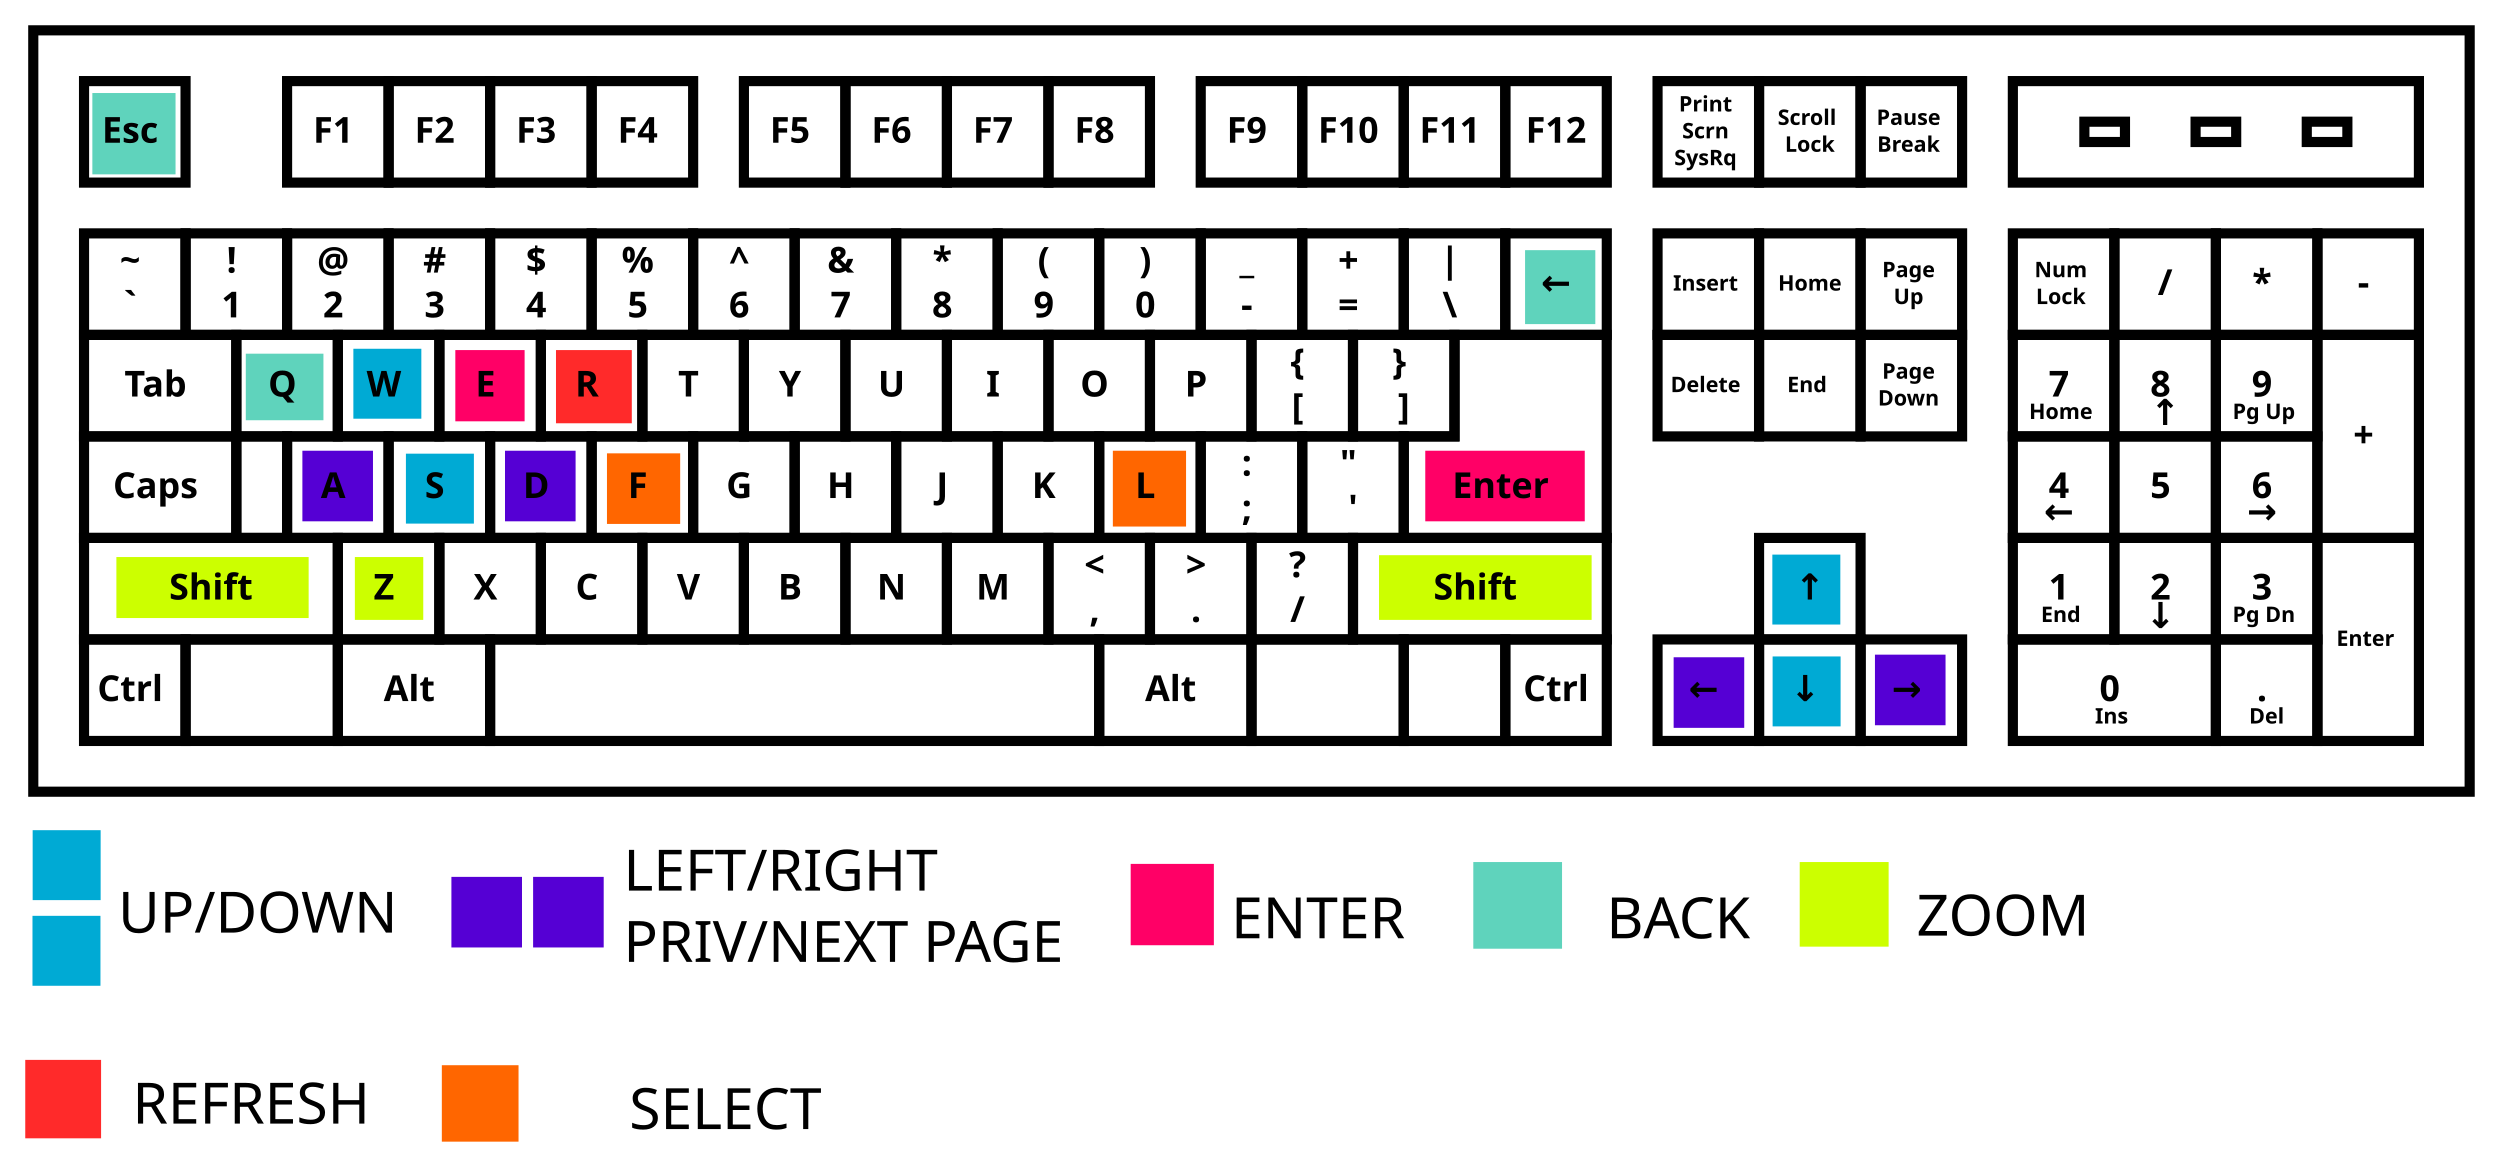
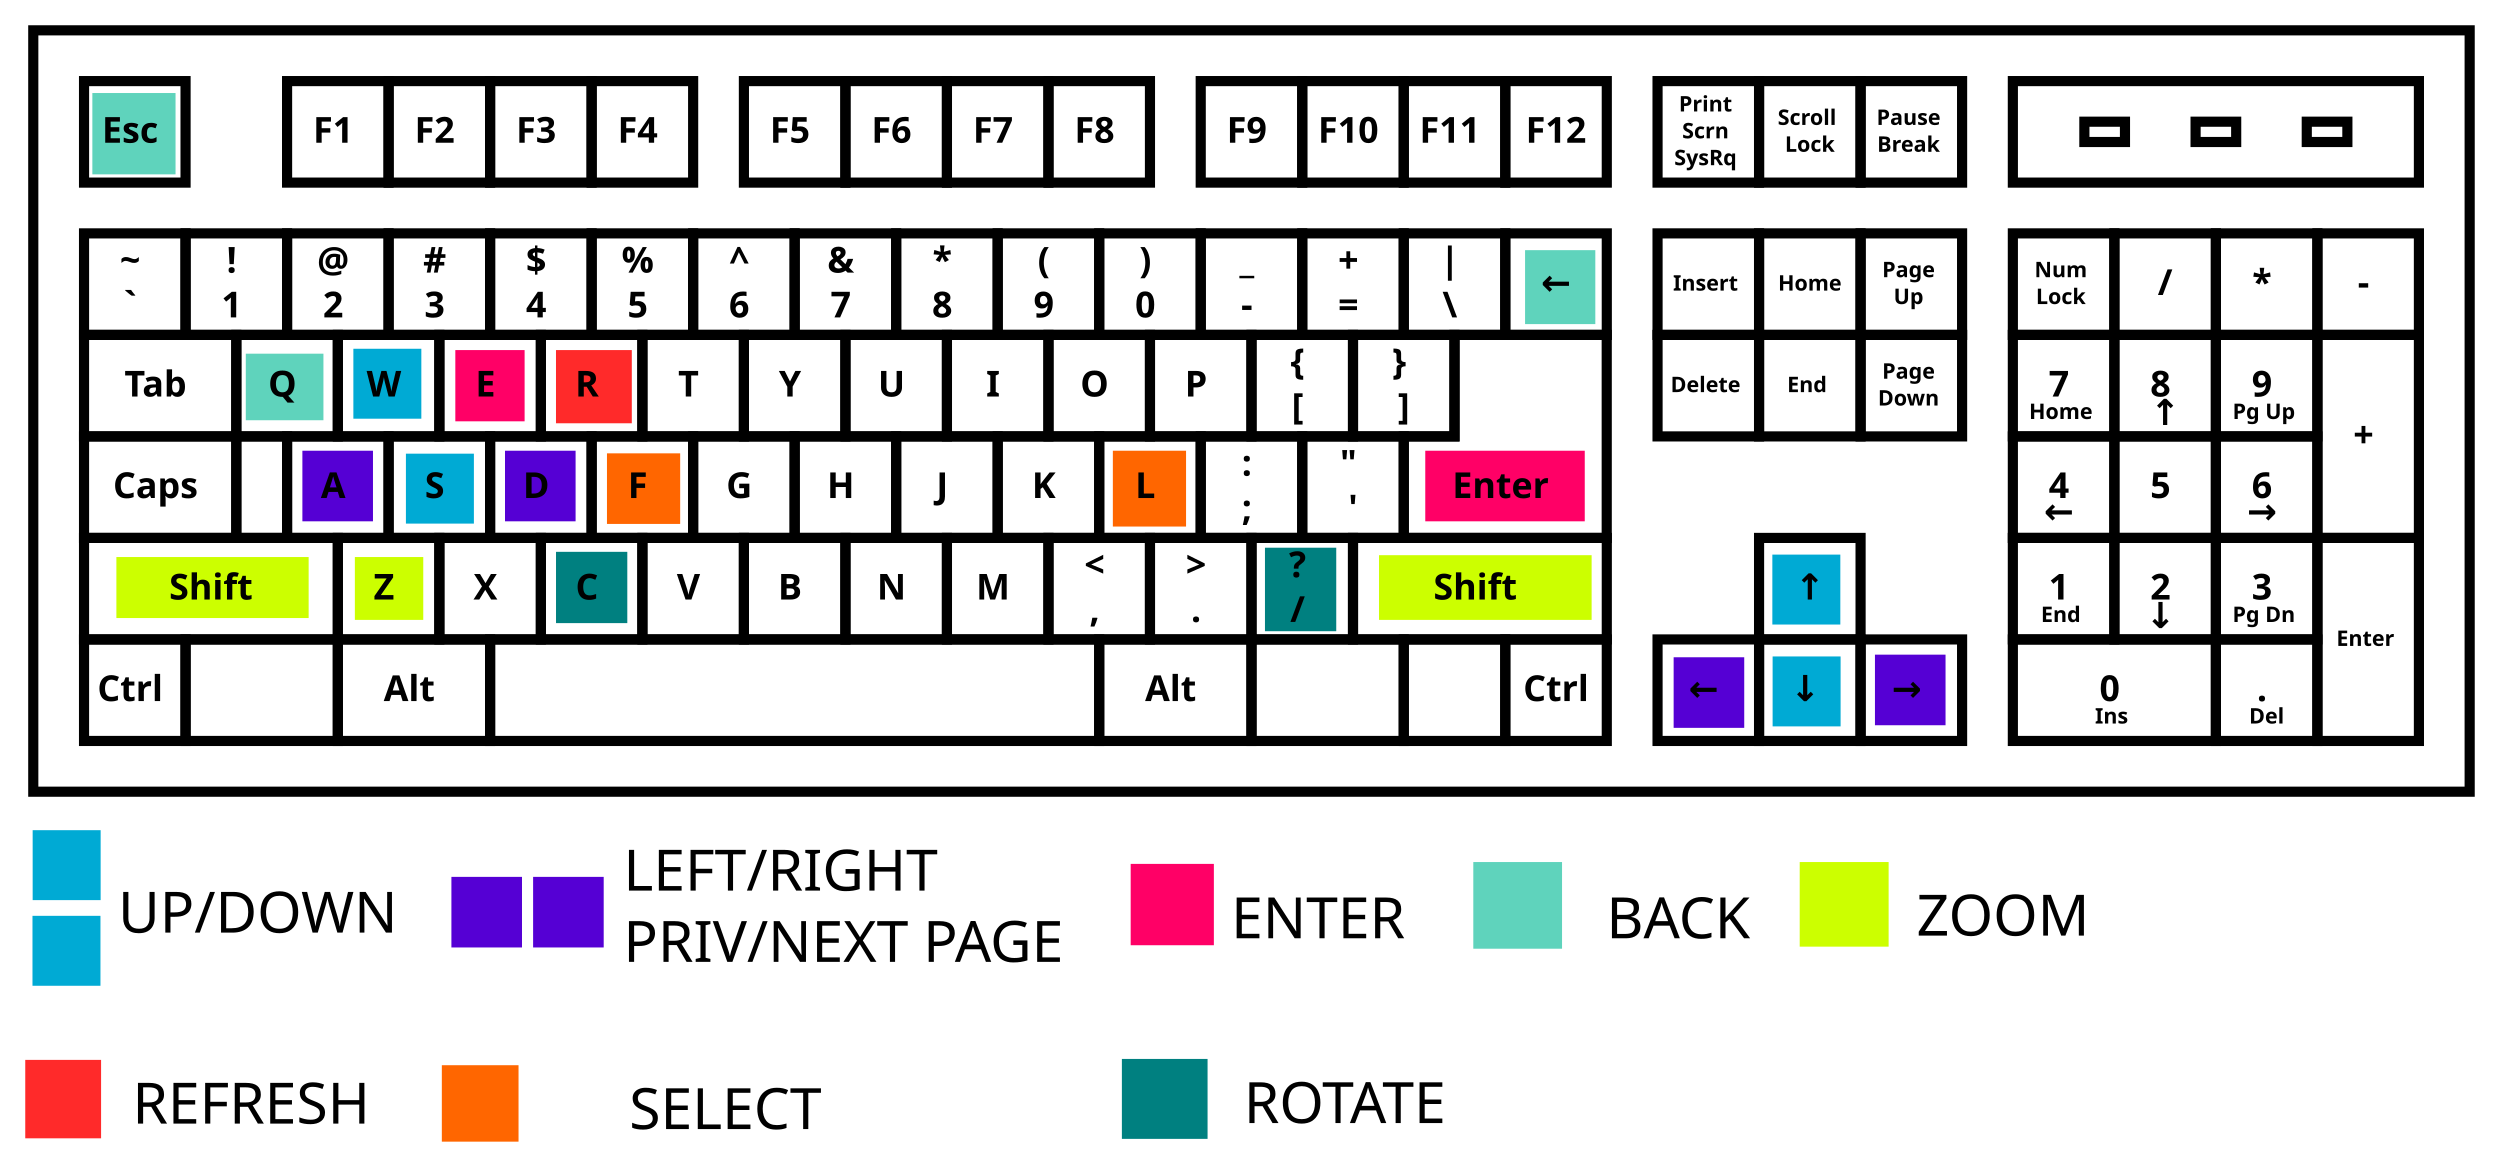
<svg xmlns="http://www.w3.org/2000/svg" width="494.889mm" height="230.997mm" viewBox="0 0 1753.544 818.494" id="svg4518" version="1.1">
  <defs id="defs4520" />
  <g id="layer1" transform="translate(-14.62893,-30.48529)">
    <rect style="fill:#ffffff" id="rect6717" width="1834.286" height="937.143" x="-28.228" y="-8.164" />
    <rect style="fill:#ffffff;stroke:#000000;stroke-width:7.121" height="534.039" width="1708.926" y="51.762" x="37.97" id="rect4" />
    <g transform="matrix(1.780131,0,0,1.780131,4.991775,14.94)" style="fill:none;stroke:#000000" id="g6">
      <g style="stroke-width:4" id="g8">
        <rect height="40" width="40" y="40.685" x="118.53" id="rect10" />
        <rect height="40" width="40" y="40.685" x="158.53" id="rect12" />
        <rect height="40" width="40" y="40.685" x="198.53" id="rect14" />
        <rect height="40" width="40" y="40.685" x="238.53" id="rect16" />
        <rect height="40" width="40" y="40.685" x="298.53" id="rect18" />
        <rect height="40" width="40" y="40.685" x="378.53" id="rect20" />
        <rect height="40" width="40" y="40.685" x="418.53" id="rect22" />
        <rect height="40" width="40" y="40.685" x="478.53" id="rect24" />
        <rect height="40" width="40" y="40.685" x="558.53" id="rect26" />
        <rect height="40" width="40" y="40.685" x="598.53" id="rect28" />
        <rect height="40" width="40" y="40.685" x="658.53" id="rect30" />
        <rect height="40" width="40" y="40.685" x="738.53" id="rect32" />
        <rect height="40" width="40" y="100.69" x="658.53" id="rect34" />
        <rect height="40" width="40" y="100.69" x="738.53" id="rect36" />
        <rect height="40" width="40" y="140.69" x="658.53" id="rect38" />
        <rect height="40" width="40" y="140.69" x="738.53" id="rect40" />
        <rect height="40" width="40" y="260.69" x="658.53" id="rect42" />
        <rect height="40" width="40" y="260.69" x="738.53" id="rect44" />
        <rect height="40" width="40" y="100.69" x="878.53" id="rect46" />
        <rect height="40" width="40" y="100.69" x="918.53" id="rect48" />
        <rect height="40" width="40" y="140.69" x="798.53" id="rect50" />
        <rect height="40" width="40" y="140.69" x="878.53" id="rect52" />
        <rect height="80" width="40" y="140.69" x="918.53" id="rect54" />
        <rect height="40" width="40" y="180.69" x="798.53" id="rect56" />
        <rect height="40" width="40" y="180.69" x="878.53" id="rect58" />
        <rect height="40" width="40" y="220.69" x="798.53" id="rect60" />
        <rect height="40" width="40" y="220.69" x="878.53" id="rect62" />
        <rect height="40" width="80" y="260.69" x="798.53" id="rect64" />
        <rect height="40" width="40" y="260.69" x="878.53" id="rect66" />
        <rect height="80" width="40" y="220.69" x="918.53" id="rect68" />
        <rect height="40" width="40" y="100.69" x="38.526" id="rect70" />
        <rect height="40" width="40" y="100.69" x="78.526" id="rect72" />
        <rect height="40" width="40" y="100.69" x="118.53" id="rect74" />
        <rect height="40" width="40" y="100.69" x="158.53" id="rect76" />
        <rect height="40" width="40" y="100.69" x="198.53" id="rect78" />
        <rect height="40" width="40" y="100.69" x="238.53" id="rect80" />
        <rect height="40" width="40" y="100.69" x="278.53" id="rect82" />
        <rect height="40" width="40" y="100.69" x="318.53" id="rect84" />
        <rect height="40" width="40" y="100.69" x="358.53" id="rect86" />
        <rect height="40" width="40" y="100.69" x="398.53" id="rect88" />
        <rect height="40" width="40" y="100.69" x="438.53" id="rect90" />
        <rect height="40" width="40" y="100.69" x="478.53" id="rect92" />
        <rect height="40" width="40" y="100.69" x="518.53" id="rect94" />
        <rect height="40" width="40" y="100.69" x="558.53" id="rect96" />
        <rect height="40" width="40" y="100.69" x="598.53" id="rect98" />
        <rect height="40" width="60" y="140.69" x="38.526" id="rect100" />
        <rect height="40" width="40" y="140.69" x="98.526" id="rect102" />
        <rect height="40" width="40" y="140.69" x="138.53" id="rect104" />
        <rect height="40" width="40" y="140.69" x="178.53" id="rect106" />
        <rect height="40" width="40" y="140.69" x="218.53" id="rect108" />
        <rect height="40" width="40" y="140.69" x="258.53" id="rect110" />
        <rect height="40" width="40" y="140.69" x="298.53" id="rect112" />
        <rect height="40" width="40" y="140.69" x="338.53" id="rect114" />
        <rect height="40" width="40" y="140.69" x="378.53" id="rect116" />
        <rect height="40" width="40" y="140.69" x="418.53" id="rect118" />
        <rect height="40" width="40" y="140.69" x="458.53" id="rect120" />
        <rect height="40" width="40" y="140.69" x="498.53" id="rect122" />
        <rect height="40" width="40" y="140.69" x="538.53" id="rect124" />
      </g>
      <path style="stroke-width:7.121" d="m 1003.4,220.18 0,71.2 -35.56,0 0,71.21 142.36,0 0,-71.21 0,-71.2 -106.8,0 z" transform="matrix(0.56176,0,0,0.56176,14.838,17)" id="path126" />
      <g style="stroke-width:4" id="g128">
        <rect height="40" width="60" y="180.69" x="38.526" id="rect130" />
        <rect height="40" width="40" y="180.69" x="118.53" id="rect132" />
        <rect height="40" width="40" y="180.69" x="158.53" id="rect134" />
        <rect height="40" width="40" y="180.69" x="198.53" id="rect136" />
        <rect height="40" width="40" y="180.69" x="238.53" id="rect138" />
        <rect height="40" width="40" y="180.69" x="278.53" id="rect140" />
        <rect height="40" width="40" y="180.69" x="318.53" id="rect142" />
        <rect height="40" width="40" y="180.69" x="358.53" id="rect144" />
        <rect height="40" width="40" y="180.69" x="398.53" id="rect146" />
        <rect height="40" width="40" y="180.69" x="438.53" id="rect148" />
        <rect height="40" width="40" y="180.69" x="478.53" id="rect150" />
        <rect height="40" width="40" y="180.69" x="518.53" id="rect152" />
        <rect height="40" width="20" y="180.69" x="98.526" id="rect154" />
        <rect height="40" width="40" y="220.69" x="138.53" id="rect156" />
        <rect height="40" width="40" y="220.69" x="178.53" id="rect158" />
        <rect height="40" width="40" y="220.69" x="218.53" id="rect160" />
        <rect height="40" width="40" y="220.69" x="258.53" id="rect162" />
        <rect height="40" width="40" y="220.69" x="298.53" id="rect164" />
        <rect height="40" width="40" y="220.69" x="338.53" id="rect166" />
        <rect height="40" width="40" y="220.69" x="378.53" id="rect168" />
        <rect height="40" width="40" y="220.69" x="418.53" id="rect170" />
        <rect height="40" width="40" y="220.69" x="458.53" id="rect172" />
        <rect height="40" width="40" y="220.69" x="498.53" id="rect174" />
        <rect height="40" width="100" y="220.69" x="538.53" id="rect176" />
        <rect height="40" width="100" y="220.69" x="38.526" id="rect178" />
        <rect height="40" width="40" y="260.69" x="38.526" id="rect180" />
        <rect height="40" width="60" y="260.69" x="78.526" id="rect182" />
        <rect height="40" width="60" y="260.69" x="138.53" id="rect184" />
        <rect height="40" width="240" y="260.69" x="198.53" id="rect186" />
        <rect height="40" width="60" y="260.69" x="438.53" id="rect188" />
        <rect height="40" width="60" y="260.69" x="498.53" id="rect190" />
        <rect height="40" width="40" y="260.69" x="558.53" id="rect192" />
        <rect height="40" width="40" y="260.69" x="598.53" id="rect194" />
        <rect height="40" width="40" y="40.685" x="38.526" id="rect196" />
        <rect height="40" width="40" y="40.685" x="698.53" id="rect198" />
        <rect height="40" width="40" y="140.69" x="698.53" id="rect200" />
        <rect height="40" width="40" y="40.685" x="338.53" id="rect202" />
        <rect height="40" width="40" y="40.685" x="518.53" id="rect204" />
        <rect height="40" width="40" y="260.69" x="698.53" id="rect206" />
        <rect height="40" width="40" y="220.69" x="698.53" id="rect208" />
        <rect height="40" width="40" y="220.69" x="838.53" id="rect210" />
        <rect height="40" width="40" y="180.69" x="838.53" id="rect212" />
        <rect height="40" width="40" y="140.69" x="838.53" id="rect214" />
        <rect height="40" width="40" y="100.69" x="838.53" id="rect216" />
        <rect height="40" width="40" y="100.69" x="798.53" id="rect218" />
        <rect height="40" width="40" y="100.69" x="698.53" id="rect220" />
      </g>
    </g>
    <g transform="matrix(1.780131,0,0,1.780131,4.991775,14.94)" style="fill:none;stroke:#000000;stroke-width:4" id="g222">
      <rect height="40" width="160" y="40.685" x="798.53" id="rect224" />
      <rect height="8" width="16" y="56.685" x="826.71" id="rect226" />
      <rect height="8" width="16" y="56.685" x="870.53" id="rect228" />
      <rect height="8" width="16" y="56.685" x="914.34" id="rect230" />
    </g>
    <rect style="fill:#00aad4" id="rect3902" width="47.679" height="49.054" x="262.486" y="275.116" />
    <rect style="fill:#00aad4" id="rect3902-7" width="47.679" height="49.054" x="1257.975" y="490.93" />
    <rect style="fill:#00aad4" id="rect3902-6" width="47.679" height="49.054" x="1257.785" y="419.492" />
    <rect style="fill:#00aad4" id="rect3902-3" width="47.679" height="49.054" x="299.344" y="348.695" />
    <rect style="fill:#5500d4" id="rect3960" width="49.512" height="49.512" x="226.727" y="346.634" />
    <rect style="fill:#5500d4" id="rect3960-5" width="49.512" height="49.512" x="368.846" y="346.634" />
    <rect style="fill:#5500d4" id="rect3960-6" width="49.512" height="49.512" x="1188.551" y="491.504" />
    <rect style="fill:#5500d4" id="rect3960-2" width="49.512" height="49.512" x="1329.753" y="489.67" />
    <rect style="fill:#ff0066" id="rect4048" width="48.595" height="49.971" x="334.004" y="276.033" />
    <rect style="fill:#ff0066" id="rect4029" width="111.861" height="49.512" x="1014.341" y="346.634" />
    <rect style="fill:#5fd3bc" id="rect4068" width="58.351" height="57.054" x="79.406" y="95.731" />
    <rect style="fill:#5fd3bc" id="rect4070" width="49.274" height="51.867" x="1084.338" y="205.95" />
    <rect style="fill:#5fd3bc" id="rect4072" width="54.461" height="46.681" x="187.031" y="278.564" />
    <rect style="fill:#ccff00" id="rect4092" width="47.977" height="44.087" x="263.535" y="421.2" />
    <rect style="fill:#ccff00" id="rect4094" width="149.119" height="45.384" x="981.9" y="419.903" />
    <rect style="fill:#ccff00" id="rect4096" width="134.855" height="42.791" x="96.263" y="421.2" />
    <rect style="fill:#ff6600" id="rect4116" width="51.346" height="49.512" x="440.364" y="348.468" />
    <rect style="fill:#ff6600" id="rect4118" width="51.346" height="53.18" x="795.203" y="346.634" />
    <rect style="fill:#ff2a2a" id="rect4138" width="53.18" height="51.346" x="404.605" y="276.033" />
+     <rect style="fill:#008080" id="rect3671" width="50" height="50" x="404.629" y="417.55" />
+     <rect style="fill:#008080" id="rect3671-3" width="50" height="58.571" x="901.894" y="414.657" />
    <g transform="matrix(1.780131,0,0,1.780131,4.991775,14.94)" style="font-weight:700;font-family:sans-serif" font-weight="700" id="g232">
      <g style="font-size:14.111px;fill:#000000" font-size="14.111px" id="g234">
        <text style="text-anchor:middle" id="text236">
          <tspan y="116.146" x="58.526" id="tspan238">~</tspan>
          <tspan y="133.785" x="58.526" id="tspan240">`</tspan>
          <tspan y="116.146" x="98.526" id="tspan242">!</tspan>
          <tspan y="133.785" x="98.526" id="tspan244">1</tspan>
          <tspan y="116.146" x="138.526" id="tspan246">@</tspan>
          <tspan y="133.785" x="138.526" id="tspan248">2</tspan>
          <tspan y="116.146" x="178.526" id="tspan250">#</tspan>
          <tspan y="133.785" x="178.526" id="tspan252">3</tspan>
          <tspan y="116.146" x="218.526" id="tspan254">$</tspan>
          <tspan y="133.785" x="218.526" id="tspan256">4</tspan>
          <tspan y="116.146" x="258.526" id="tspan258">%</tspan>
          <tspan y="133.785" x="258.526" id="tspan260">5</tspan>
          <tspan y="116.146" x="298.526" id="tspan262">^</tspan>
          <tspan y="133.785" x="298.526" id="tspan264">6</tspan>
          <tspan y="116.146" x="338.526" id="tspan266">&amp;</tspan>
          <tspan y="133.785" x="338.526" id="tspan268">7</tspan>
          <tspan y="116.146" x="378.526" id="tspan270">*</tspan>
          <tspan y="133.785" x="378.526" id="tspan272">8</tspan>
          <tspan y="116.146" x="418.526" id="tspan274">(</tspan>
          <tspan y="133.785" x="418.526" id="tspan276">9</tspan>
          <tspan y="116.146" x="458.526" id="tspan278">)</tspan>
          <tspan y="133.785" x="458.526" id="tspan280">0</tspan>
          <tspan y="116.146" x="498.526" id="tspan282">_</tspan>
          <tspan y="133.785" x="498.526" id="tspan284">-</tspan>
          <tspan y="116.146" x="538.526" id="tspan286">+</tspan>
          <tspan y="133.785" x="538.526" id="tspan288">=</tspan>
          <tspan y="116.146" x="578.526" id="tspan290">|</tspan>
          <tspan y="133.785" x="578.526" id="tspan292">\</tspan>
          <tspan y="124.966" x="618.526" id="tspan294">←</tspan>
        </text>
      </g>
      <g style="font-size:14.111px;fill:#000000" font-size="14.111px" id="g296">
        <text style="text-anchor:middle" id="text298">
          <tspan y="164.966" x="68.526" id="tspan300">Tab</tspan>
          <tspan y="164.966" x="118.526" id="tspan302">Q</tspan>
          <tspan y="164.966" x="158.526" id="tspan304">W</tspan>
          <tspan y="164.966" x="198.526" id="tspan306">E</tspan>
          <tspan y="164.966" x="238.526" id="tspan308">R</tspan>
          <tspan y="164.966" x="278.526" id="tspan310">T</tspan>
          <tspan y="164.966" x="318.526" id="tspan312">Y</tspan>
          <tspan y="164.966" x="358.526" id="tspan314">U</tspan>
          <tspan y="164.966" x="398.526" id="tspan316">I</tspan>
          <tspan y="164.966" x="438.526" id="tspan318">O</tspan>
          <tspan y="164.966" x="478.526" id="tspan320">P</tspan>
          <tspan y="156.146" x="518.526" id="tspan322">{</tspan>
          <tspan y="173.785" x="518.526" id="tspan324">[</tspan>
          <tspan y="156.146" x="558.526" id="tspan326">}</tspan>
          <tspan y="173.785" x="558.526" id="tspan328">]</tspan>
        </text>
      </g>
      <g style="font-size:14.111px;fill:#000000" font-size="14.111px" id="g330">
        <text style="text-anchor:middle" id="text332">
          <tspan y="204.966" x="598.526" id="tspan334">Enter</tspan>
          <tspan y="204.966" x="68.526" id="tspan336">Caps</tspan>
          <tspan y="204.966" x="138.526" id="tspan338">A</tspan>
          <tspan y="204.966" x="178.526" id="tspan340">S</tspan>
          <tspan y="204.966" x="218.526" id="tspan342">D</tspan>
          <tspan y="204.966" x="258.526" id="tspan344">F</tspan>
          <tspan y="204.966" x="298.526" id="tspan346">G</tspan>
          <tspan y="204.966" x="338.526" id="tspan348">H</tspan>
          <tspan y="204.966" x="378.526" id="tspan350">J</tspan>
          <tspan y="204.966" x="418.526" id="tspan352">K</tspan>
          <tspan y="204.966" x="458.526" id="tspan354">L</tspan>
          <tspan y="196.146" x="498.526" id="tspan356">:</tspan>
          <tspan y="213.785" x="498.526" id="tspan358">;</tspan>
          <tspan y="196.146" x="538.526" id="tspan360">"</tspan>
          <tspan y="213.785" x="538.526" id="tspan362">'</tspan>
        </text>
      </g>
      <g style="font-size:14.111px;fill:#000000" font-size="14.111px" id="g364">
        <text style="text-anchor:middle" id="text366">
          <tspan y="244.966" x="158.526" id="tspan368">Z</tspan>
          <tspan y="244.966" x="198.526" id="tspan370">X</tspan>
          <tspan y="244.966" x="238.526" id="tspan372">C</tspan>
          <tspan y="244.966" x="278.526" id="tspan374">V</tspan>
          <tspan y="244.966" x="318.526" id="tspan376">B</tspan>
          <tspan y="244.966" x="358.526" id="tspan378">N</tspan>
          <tspan y="244.966" x="398.526" id="tspan380">M</tspan>
          <tspan y="236.146" x="438.526" id="tspan382">&lt;</tspan>
          <tspan y="253.785" x="438.526" id="tspan384">,</tspan>
          <tspan y="236.146" x="478.526" id="tspan386">&gt;</tspan>
          <tspan y="253.785" x="478.526" id="tspan388">.</tspan>
          <tspan y="236.146" x="518.526" id="tspan390">?</tspan>
          <tspan y="253.785" x="518.526" id="tspan392">/</tspan>
          <tspan y="244.966" x="588.526" id="tspan394">Shift</tspan>
          <tspan y="244.966" x="88.526" id="tspan396">Shift</tspan>
        </text>
      </g>
      <g style="font-size:14.111px" font-size="14.111px" id="g398">
        <text style="text-anchor:middle;opacity:0" id="text400">
          <tspan y="284.966" x="108.526" id="tspan402">1</tspan>
          <tspan y="284.966" x="528.526" id="tspan404">1</tspan>
          <tspan y="284.966" x="578.526" id="tspan406">1</tspan>
        </text>
      </g>
      <g style="font-size:14.111px;fill:#000000" font-size="14.111px" id="g408">
        <text style="text-anchor:middle" id="text410">
          <tspan y="284.966" x="58.526" id="tspan412">Ctrl</tspan>
          <tspan y="284.966" x="168.526" id="tspan414">Alt</tspan>
          <tspan y="284.966" x="468.526" id="tspan416">Alt</tspan>
          <tspan y="284.966" x="618.526" id="tspan418">Ctrl</tspan>
        </text>
      </g>
      <g style="font-size:8.467px;fill:#000000" font-size="8.467px" id="g420">
        <text style="text-anchor:middle" id="text422">
          <tspan y="52.66" x="678.526" id="tspan424">Print</tspan>
          <tspan y="63.244" x="678.526" id="tspan426">Scrn</tspan>
          <tspan y="73.827" x="678.526" id="tspan428">SysRq</tspan>
          <tspan y="57.952" x="758.526" id="tspan430">Pause</tspan>
          <tspan y="68.535" x="758.526" id="tspan432">Break</tspan>
          <tspan y="57.952" x="718.526" id="tspan434">Scroll</tspan>
          <tspan y="68.535" x="718.526" id="tspan436">Lock</tspan>
        </text>
      </g>
      <g style="font-size:14.111px;fill:#000000" font-size="14.111px" id="g438">
        <text style="text-anchor:middle" id="text440">
          <tspan y="64.966" x="58.526" id="tspan442">Esc</tspan>
          <tspan y="64.966" x="138.526" id="tspan444">F1</tspan>
          <tspan y="64.966" x="178.526" id="tspan446">F2</tspan>
          <tspan y="64.966" x="218.526" id="tspan448">F3</tspan>
          <tspan y="64.966" x="258.526" id="tspan450">F4</tspan>
          <tspan y="64.966" x="318.526" id="tspan452">F5</tspan>
          <tspan y="64.966" x="358.526" id="tspan454">F6</tspan>
          <tspan y="64.966" x="398.526" id="tspan456">F7</tspan>
          <tspan y="64.966" x="438.526" id="tspan458">F8</tspan>
          <tspan y="64.966" x="498.526" id="tspan460">F9</tspan>
          <tspan y="64.966" x="538.526" id="tspan462">F10</tspan>
          <tspan y="64.966" x="578.526" id="tspan464">F11</tspan>
          <tspan y="64.966" x="618.526" id="tspan466">F12</tspan>
        </text>
      </g>
      <g style="font-size:14.111px;fill:#000000" font-size="14.111px" id="g468">
        <text style="text-anchor:middle" id="text470">
          <tspan y="284.966" x="678.526" id="tspan472">←</tspan>
          <tspan y="284.966" x="758.526" id="tspan474">→</tspan>
          <tspan y="284.966" x="718.526" id="tspan476">↓</tspan>
          <tspan y="244.966" x="718.526" id="tspan478">↑</tspan>
        </text>
      </g>
      <g style="font-size:14.111px;fill:#000000" font-size="14.111px" id="g480">
        <text style="text-anchor:middle" id="text482">
          <tspan y="124.966" x="898.526" id="tspan484">*</tspan>
          <tspan y="124.966" x="938.526" id="tspan486">-</tspan>
          <tspan y="164.966" x="818.526" id="tspan488">7</tspan>
          <tspan y="164.966" x="898.526" id="tspan490">9</tspan>
          <tspan y="184.966" x="938.526" id="tspan492">+</tspan>
          <tspan y="204.966" x="818.526" id="tspan494">4</tspan>
          <tspan y="204.966" x="898.526" id="tspan496">6</tspan>
          <tspan y="244.966" x="818.526" id="tspan498">1</tspan>
          <tspan y="244.966" x="898.526" id="tspan500">3</tspan>
          <tspan y="284.966" x="838.526" id="tspan502">0</tspan>
          <tspan y="284.966" x="898.526" id="tspan504">.</tspan>
          <tspan y="244.966" x="858.526" id="tspan506">2</tspan>
          <tspan y="204.966" x="858.526" id="tspan508">5</tspan>
          <tspan y="164.966" x="858.526" id="tspan510">8</tspan>
          <tspan y="124.966" x="858.526" id="tspan512">/</tspan>
        </text>
      </g>
      <g style="font-size:8.467px;fill:#000000" font-size="8.467px" id="g514">
        <text style="text-anchor:middle" id="text516">
          <tspan y="123.243" x="678.526" id="tspan518">Insert</tspan>
          <tspan y="117.952" x="758.526" id="tspan520">Page</tspan>
          <tspan y="128.535" x="758.526" id="tspan522">Up</tspan>
          <tspan y="163.243" x="678.526" id="tspan524">Delete</tspan>
          <tspan y="157.952" x="758.526" id="tspan526">Page</tspan>
          <tspan y="168.535" x="758.526" id="tspan528">Down</tspan>
          <tspan y="163.243" x="718.526" id="tspan530">End</tspan>
          <tspan y="123.243" x="718.526" id="tspan532">Home</tspan>
        </text>
      </g>
      <g style="fill:#000000" id="g534">
        <g style="font-size:8.467px" font-size="8.467px" id="g536">
          <text style="text-anchor:middle" id="text538">
            <tspan y="263.243" x="938.526" id="tspan540">Enter</tspan>
            <tspan y="117.952" x="818.526" id="tspan542">Num</tspan>
            <tspan y="128.535" x="818.526" id="tspan544">Lock</tspan>
            <tspan y="173.827" x="818.525" id="tspan546">Home</tspan>
            <tspan y="173.827" x="898.525" id="tspan548">Pg Up</tspan>
            <tspan y="253.827" x="818.525" id="tspan550">End</tspan>
            <tspan y="253.827" x="898.525" id="tspan552">Pg Dn</tspan>
            <tspan y="293.827" x="838.525" id="tspan554">Ins</tspan>
            <tspan y="293.827" x="898.525" id="tspan556">Del</tspan>
          </text>
        </g>
        <g style="font-size:14.111px" font-size="14.111px" id="g558">
          <text style="text-anchor:middle" id="text560">
            <tspan y="215.078" x="818.525" id="tspan562">←</tspan>
            <tspan y="215.078" x="898.525" id="tspan564">→</tspan>
            <tspan y="256.201" x="858.525" id="tspan566">↓</tspan>
            <tspan y="176.201" x="858.525" id="tspan568">↑</tspan>
          </text>
        </g>
      </g>
    </g>
    <rect style="fill:#00aad4" id="rect3902-3-5" width="47.679" height="49.054" x="37.537" y="612.79" />
    <rect style="fill:#00aad4" id="rect3902-3-3" width="47.679" height="49.054" x="37.413" y="672.867" />
    <text xml:space="preserve" style="font-style:normal;font-weight:normal;font-size:40px;line-height:125%;font-family:Sans;letter-spacing:0px;word-spacing:0px;fill:#000000;fill-opacity:1;stroke:none;stroke-width:1px;stroke-linecap:butt;stroke-linejoin:miter;stroke-opacity:1" x="97.468" y="684.65" id="text6719">
      <tspan x="97.468" y="684.65" id="tspan6721">
        <tspan x="97.468" y="684.65" id="tspan6723">UP/DOWN</tspan>
      </tspan>
    </text>
    <rect style="fill:#5500d4" id="rect3960-9" width="49.512" height="49.512" x="331.254" y="645.542" />
    <rect style="fill:#5500d4" id="rect3960-1" width="49.512" height="49.512" x="388.56" y="645.542" />
    <text xml:space="preserve" style="font-style:normal;font-weight:normal;font-size:40px;line-height:125%;font-family:Sans;letter-spacing:0px;word-spacing:0px;fill:#000000;fill-opacity:1;stroke:none;stroke-width:1px;stroke-linecap:butt;stroke-linejoin:miter;stroke-opacity:1" x="451.92" y="655.159" id="text6725">
      <tspan x="451.92" y="655.159" id="tspan6727">
        <tspan x="451.92" y="655.159" id="tspan6729">LEFT/RIGHT</tspan>
        <tspan dx="0" x="672.779" y="655.159" id="tspan6731" />
      </tspan>
      <tspan x="451.92" y="705.159" id="tspan6733">
        <tspan x="451.92" y="705.159" id="tspan6735">PRIV/NEXT PAGE</tspan>
      </tspan>
    </text>
    <rect style="fill:#ff0066" id="rect4050" width="58.351" height="57.054" x="807.707" y="636.435" />
    <text xml:space="preserve" style="font-style:normal;font-weight:normal;font-size:40px;line-height:125%;font-family:Sans;letter-spacing:0px;word-spacing:0px;fill:#000000;fill-opacity:1;stroke:none;stroke-width:1px;stroke-linecap:butt;stroke-linejoin:miter;stroke-opacity:1" x="878.164" y="688.607" id="text6737">
      <tspan x="878.164" y="688.607" id="tspan6739">
        <tspan x="878.164" y="688.607" id="tspan6741">ENTER</tspan>
      </tspan>
    </text>
    <rect style="fill:#5fd3bc" id="rect4074" width="62.241" height="60.794" x="1048.031" y="635.138" />
    <text xml:space="preserve" style="font-style:normal;font-weight:normal;font-size:40px;line-height:125%;font-family:Sans;letter-spacing:0px;word-spacing:0px;fill:#000000;fill-opacity:1;stroke:none;stroke-width:1px;stroke-linecap:butt;stroke-linejoin:miter;stroke-opacity:1" x="1141.393" y="688.606" id="text6743">
      <tspan x="1141.393" y="688.606" id="tspan6745">
        <tspan x="1141.393" y="688.606" id="tspan6747">BACK</tspan>
      </tspan>
    </text>
    <rect style="fill:#ccff00" id="rect4098" width="62.377" height="59.346" x="1276.971" y="635.138" />
    <text xml:space="preserve" style="font-style:normal;font-weight:normal;font-size:40px;line-height:125%;font-family:Sans;letter-spacing:0px;word-spacing:0px;fill:#000000;fill-opacity:1;stroke:none;stroke-width:1px;stroke-linecap:butt;stroke-linejoin:miter;stroke-opacity:1" x="1358.948" y="686.721" id="text6749">
      <tspan x="1358.948" y="686.721" id="tspan6751">
        <tspan x="1358.948" y="686.721" id="tspan6753">ZOOM</tspan>
      </tspan>
    </text>
    <rect style="fill:#ff6600" id="rect4120" width="53.801" height="53.615" x="324.537" y="777.647" />
    <text xml:space="preserve" style="font-style:normal;font-weight:normal;font-size:40px;line-height:125%;font-family:Sans;letter-spacing:0px;word-spacing:0px;fill:#000000;fill-opacity:1;stroke:none;stroke-width:1px;stroke-linecap:butt;stroke-linejoin:miter;stroke-opacity:1" x="455.983" y="822.415" id="text6755">
      <tspan x="455.983" y="822.415" id="tspan6757">
        <tspan x="455.983" y="822.415" id="tspan6759">SELECT</tspan>
      </tspan>
    </text>
    <rect style="fill:#ff2a2a" id="rect4140" width="53.18" height="55.014" x="32.345" y="773.908" />
    <text xml:space="preserve" style="font-style:normal;font-weight:normal;font-size:40px;line-height:125%;font-family:Sans;letter-spacing:0px;word-spacing:0px;fill:#000000;fill-opacity:1;stroke:none;stroke-width:1px;stroke-linecap:butt;stroke-linejoin:miter;stroke-opacity:1" x="107.53" y="818.598" id="text6761">
      <tspan x="107.53" y="818.598" id="tspan6763">
        <tspan x="107.53" y="818.598" id="tspan6765">REFRESH</tspan>
      </tspan>
    </text>
+     <rect style="fill:#008080" id="rect3671-3-6" width="60.102" height="56.071" x="801.534" y="773.24" />
+     <text xml:space="preserve" style="font-style:normal;font-weight:normal;font-size:40px;line-height:125%;font-family:Sans;letter-spacing:0px;word-spacing:0px;fill:#000000;fill-opacity:1;stroke:none;stroke-width:1px;stroke-linecap:butt;stroke-linejoin:miter;stroke-opacity:1" x="887.1" y="818.202" id="text6755-7">
+       <tspan x="887.1" y="818.202" id="tspan6757-5">ROTATE<tspan x="887.1" y="818.202" id="tspan6759-3" />
+       </tspan>
+     </text>
  </g>
</svg>
